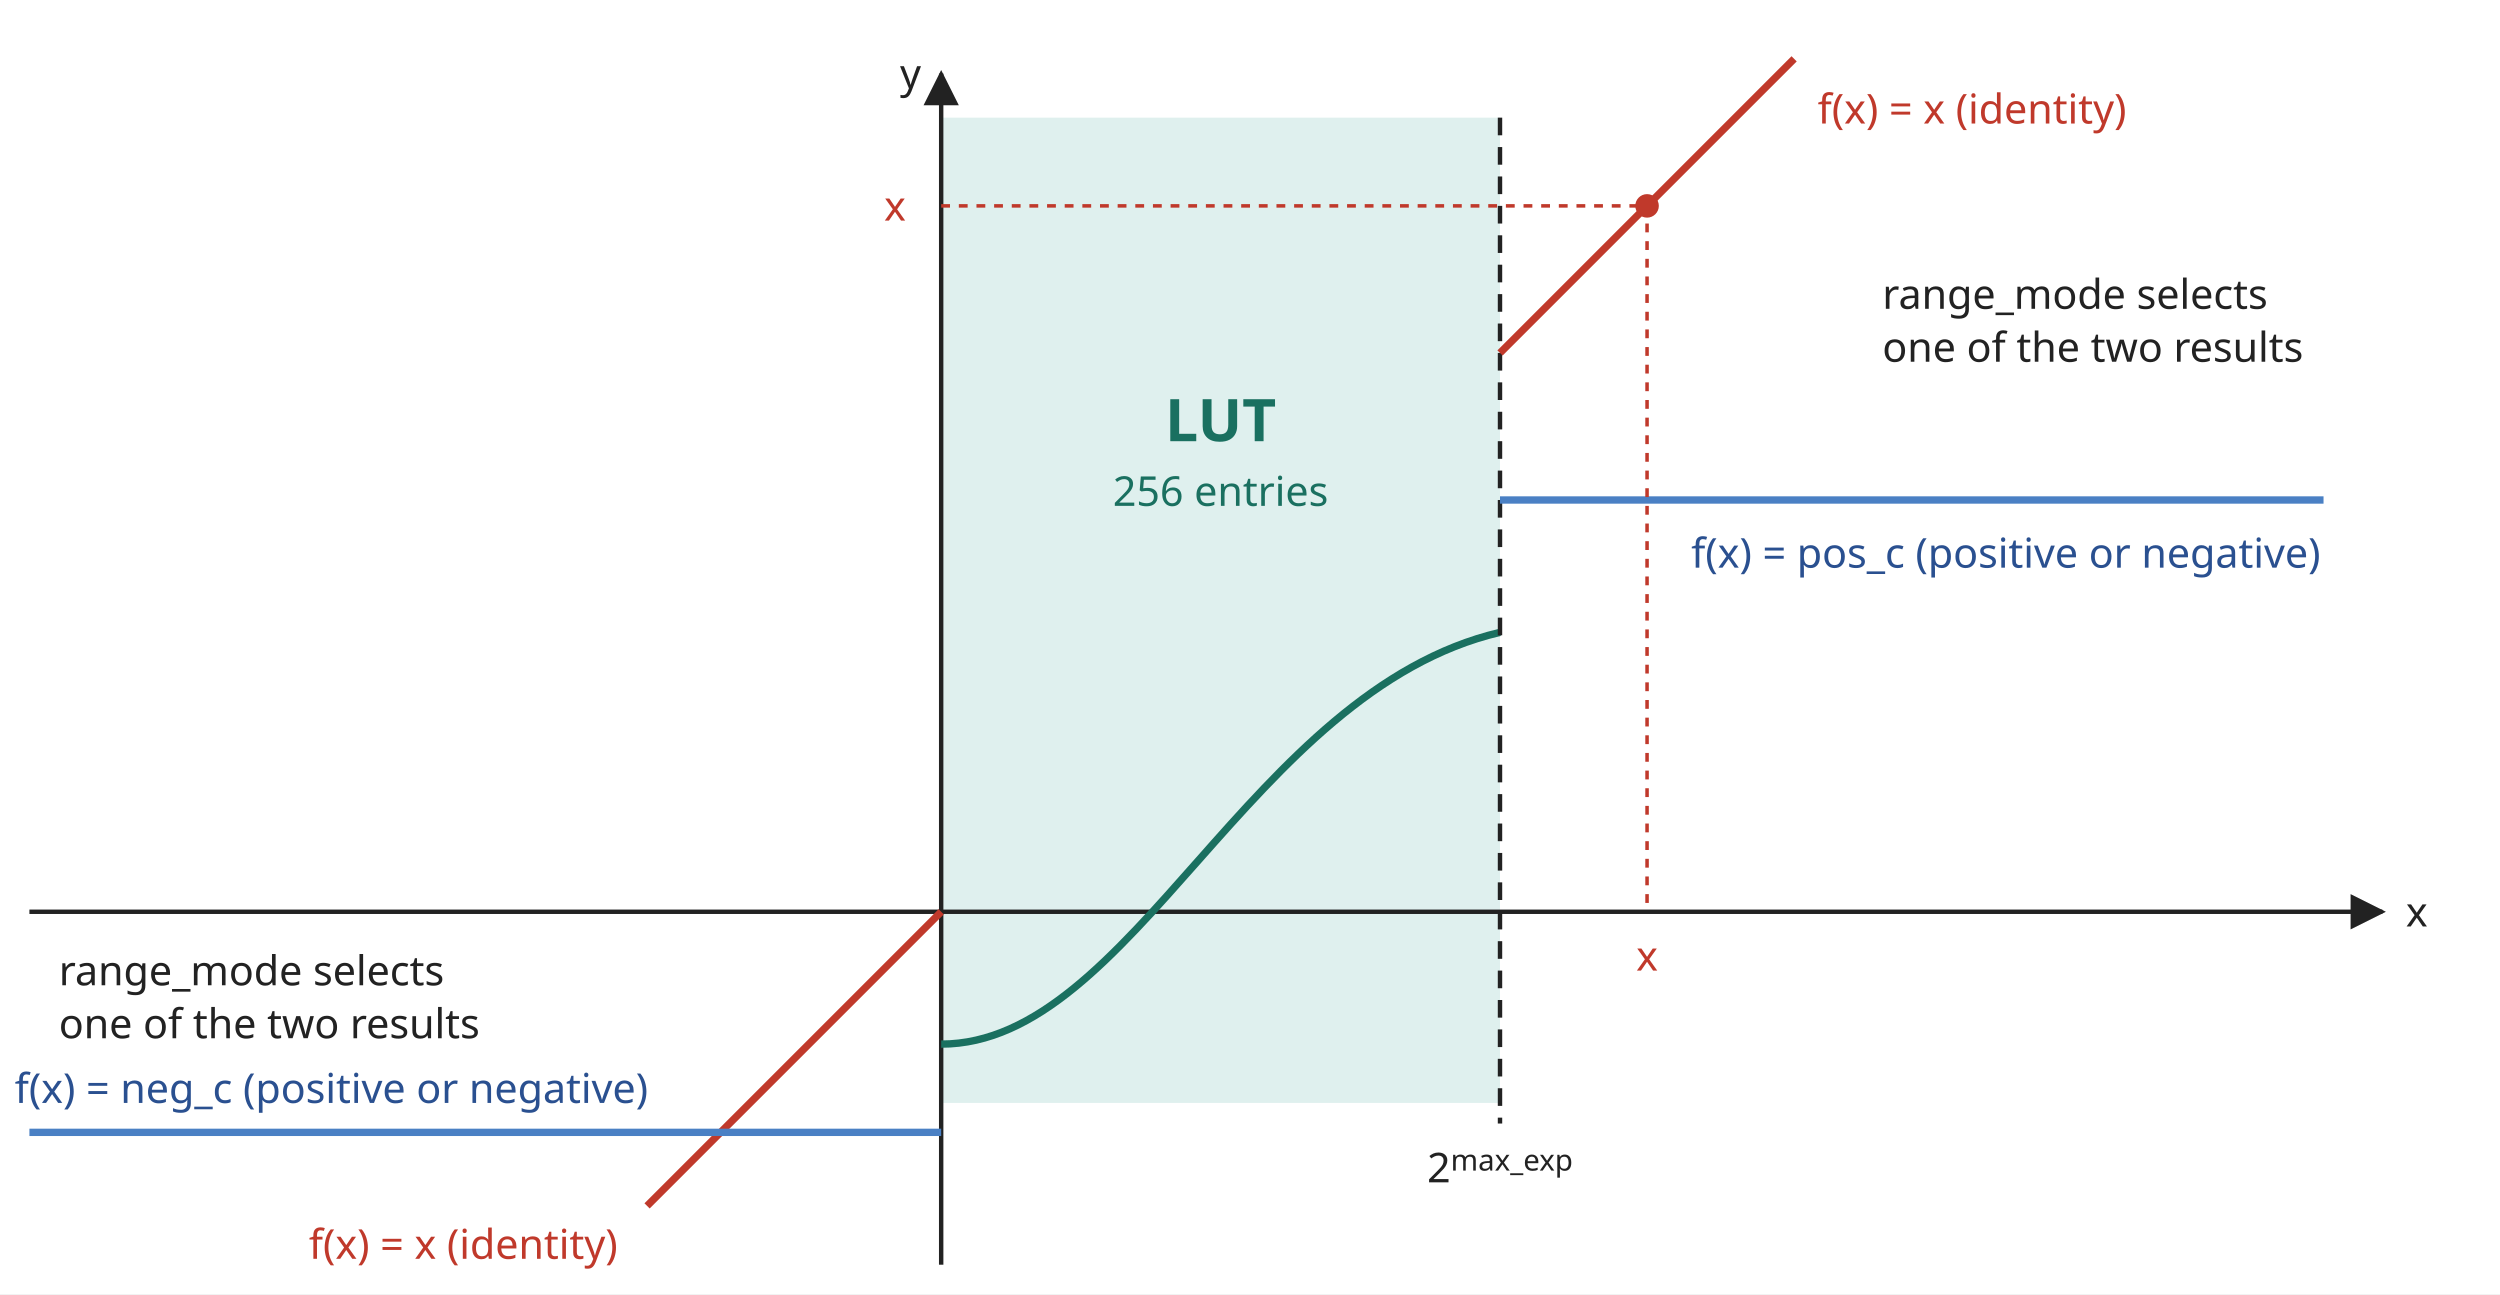
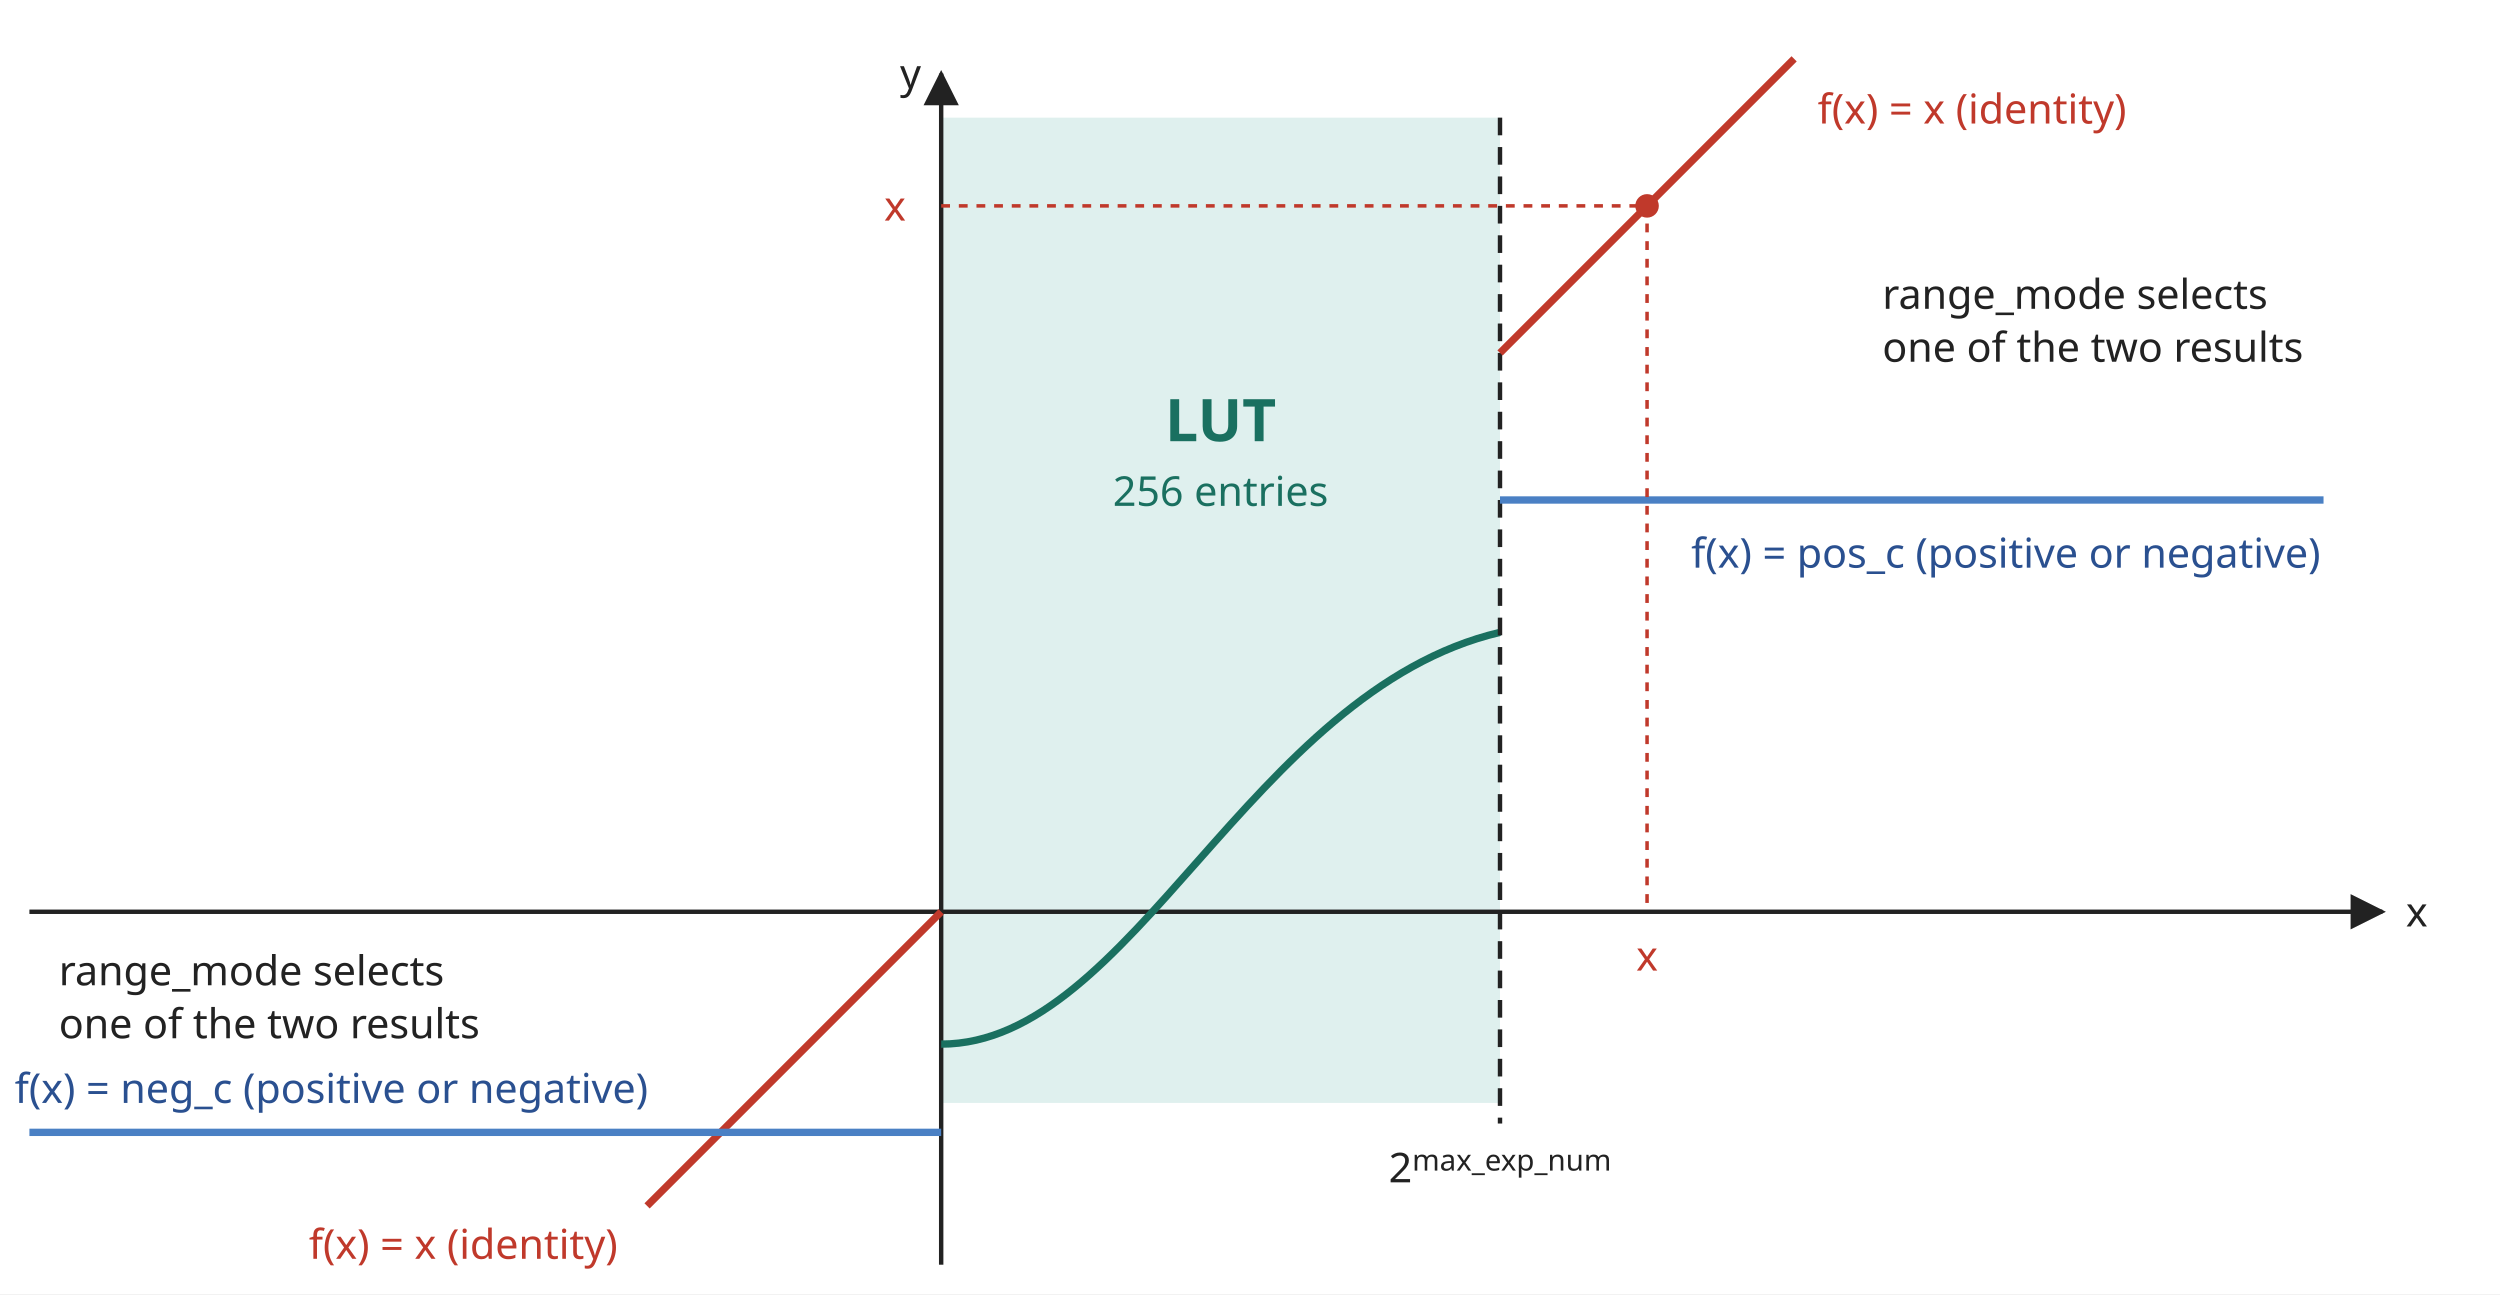
<svg xmlns="http://www.w3.org/2000/svg" viewBox="-210 0 850 440" width="850" height="440" font-family="sans-serif" font-size="14">
  <defs>
    <marker id="axis" viewBox="0 0 10 10" refX="9" refY="5" markerWidth="8" markerHeight="8" orient="auto-start-reverse">
      <path d="M0 0 L10 5 L0 10 z" fill="#222" />
    </marker>
  </defs>
  <rect x="-210" width="850" height="440" fill="#fff" />
  <rect x="110" y="40" width="190" height="335" fill="#2e9e8c" fill-opacity="0.15" />
  <text x="205" y="150" text-anchor="middle" font-size="20" font-weight="bold" fill="#1a7060">LUT</text>
  <text x="205" y="172" text-anchor="middle" fill="#1a7060">256 entries</text>
  <line x1="-200" y1="310" x2="600" y2="310" stroke="#222" stroke-width="1.5" marker-end="url(#axis)" />
  <line x1="110" y1="430" x2="110" y2="25" stroke="#222" stroke-width="1.5" marker-end="url(#axis)" />
  <text x="608" y="315" fill="#222">x</text>
  <text x="96" y="30" fill="#222">y</text>
  <path d="M110 355 C 175 355, 215 235, 300 215" fill="none" stroke="#1a7060" stroke-width="2.5" />
  <line x1="300" y1="40" x2="300" y2="382" stroke="#222" stroke-width="1.5" stroke-dasharray="6 4" />
-   <text x="300" y="402" text-anchor="middle" fill="#222">2<tspan baseline-shift="super" font-size="10">max_exp</tspan>
+   <text x="300" y="402" text-anchor="middle" fill="#222">2<tspan baseline-shift="super" font-size="10">max_exp_num</tspan>
  </text>
  <line x1="300" y1="120" x2="400" y2="20" stroke="#c0392b" stroke-width="2.5" />
  <text x="408" y="42" fill="#c0392b">f(x) = x (identity)</text>
  <line x1="300" y1="170" x2="580" y2="170" stroke="#4a80c4" stroke-width="2.5" />
  <text x="365" y="193" fill="#2a5090">f(x) = pos_c (positive or negative)</text>
  <line x1="110" y1="70" x2="350" y2="70" stroke="#c0392b" stroke-width="1.2" stroke-dasharray="3 3" />
  <line x1="350" y1="70" x2="350" y2="310" stroke="#c0392b" stroke-width="1.2" stroke-dasharray="3 3" />
  <circle cx="350" cy="70" r="4" fill="#c0392b" />
  <text x="98" y="75" text-anchor="end" fill="#c0392b">x</text>
  <text x="350" y="330" text-anchor="middle" fill="#c0392b">x</text>
  <text x="430" y="105" fill="#222">range_mode selects</text>
  <text x="430" y="123" fill="#222">one of the two results</text>
  <line x1="110" y1="310" x2="10" y2="410" stroke="#c0392b" stroke-width="2.5" />
  <text x="0" y="428" text-anchor="end" fill="#c0392b">f(x) = x (identity)</text>
  <line x1="-200" y1="385" x2="110" y2="385" stroke="#4a80c4" stroke-width="2.5" />
  <text x="-205" y="375" fill="#2a5090">f(x) = neg_c (positive or negative)</text>
  <text x="-190" y="335" fill="#222">range_mode selects</text>
  <text x="-190" y="353" fill="#222">one of the two results</text>
</svg>
